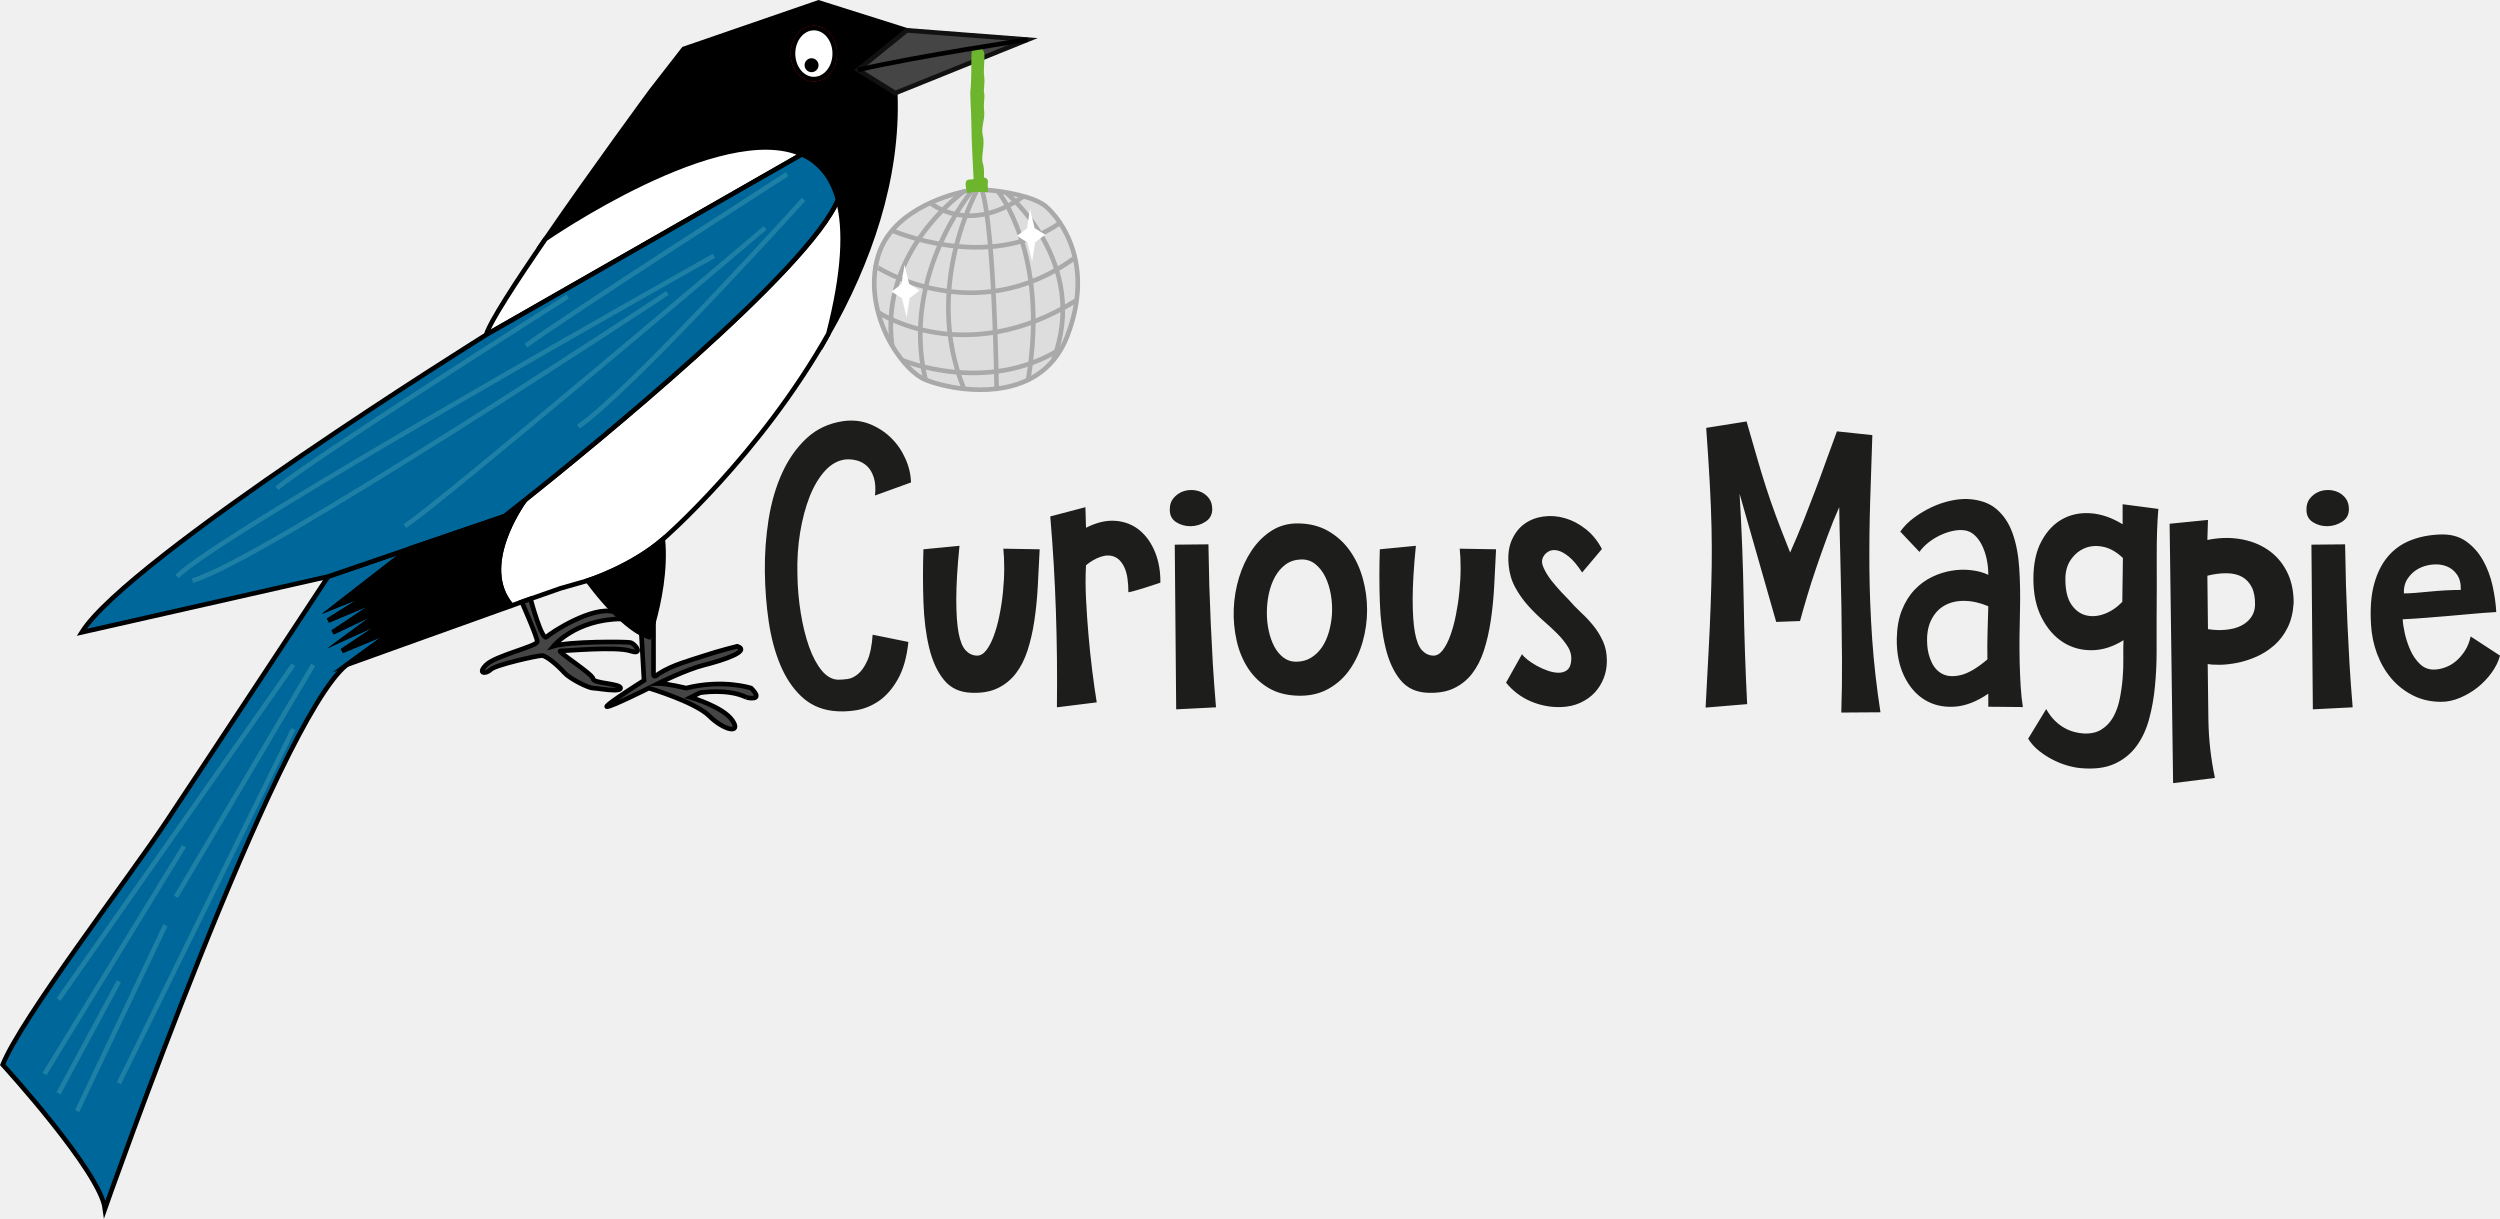
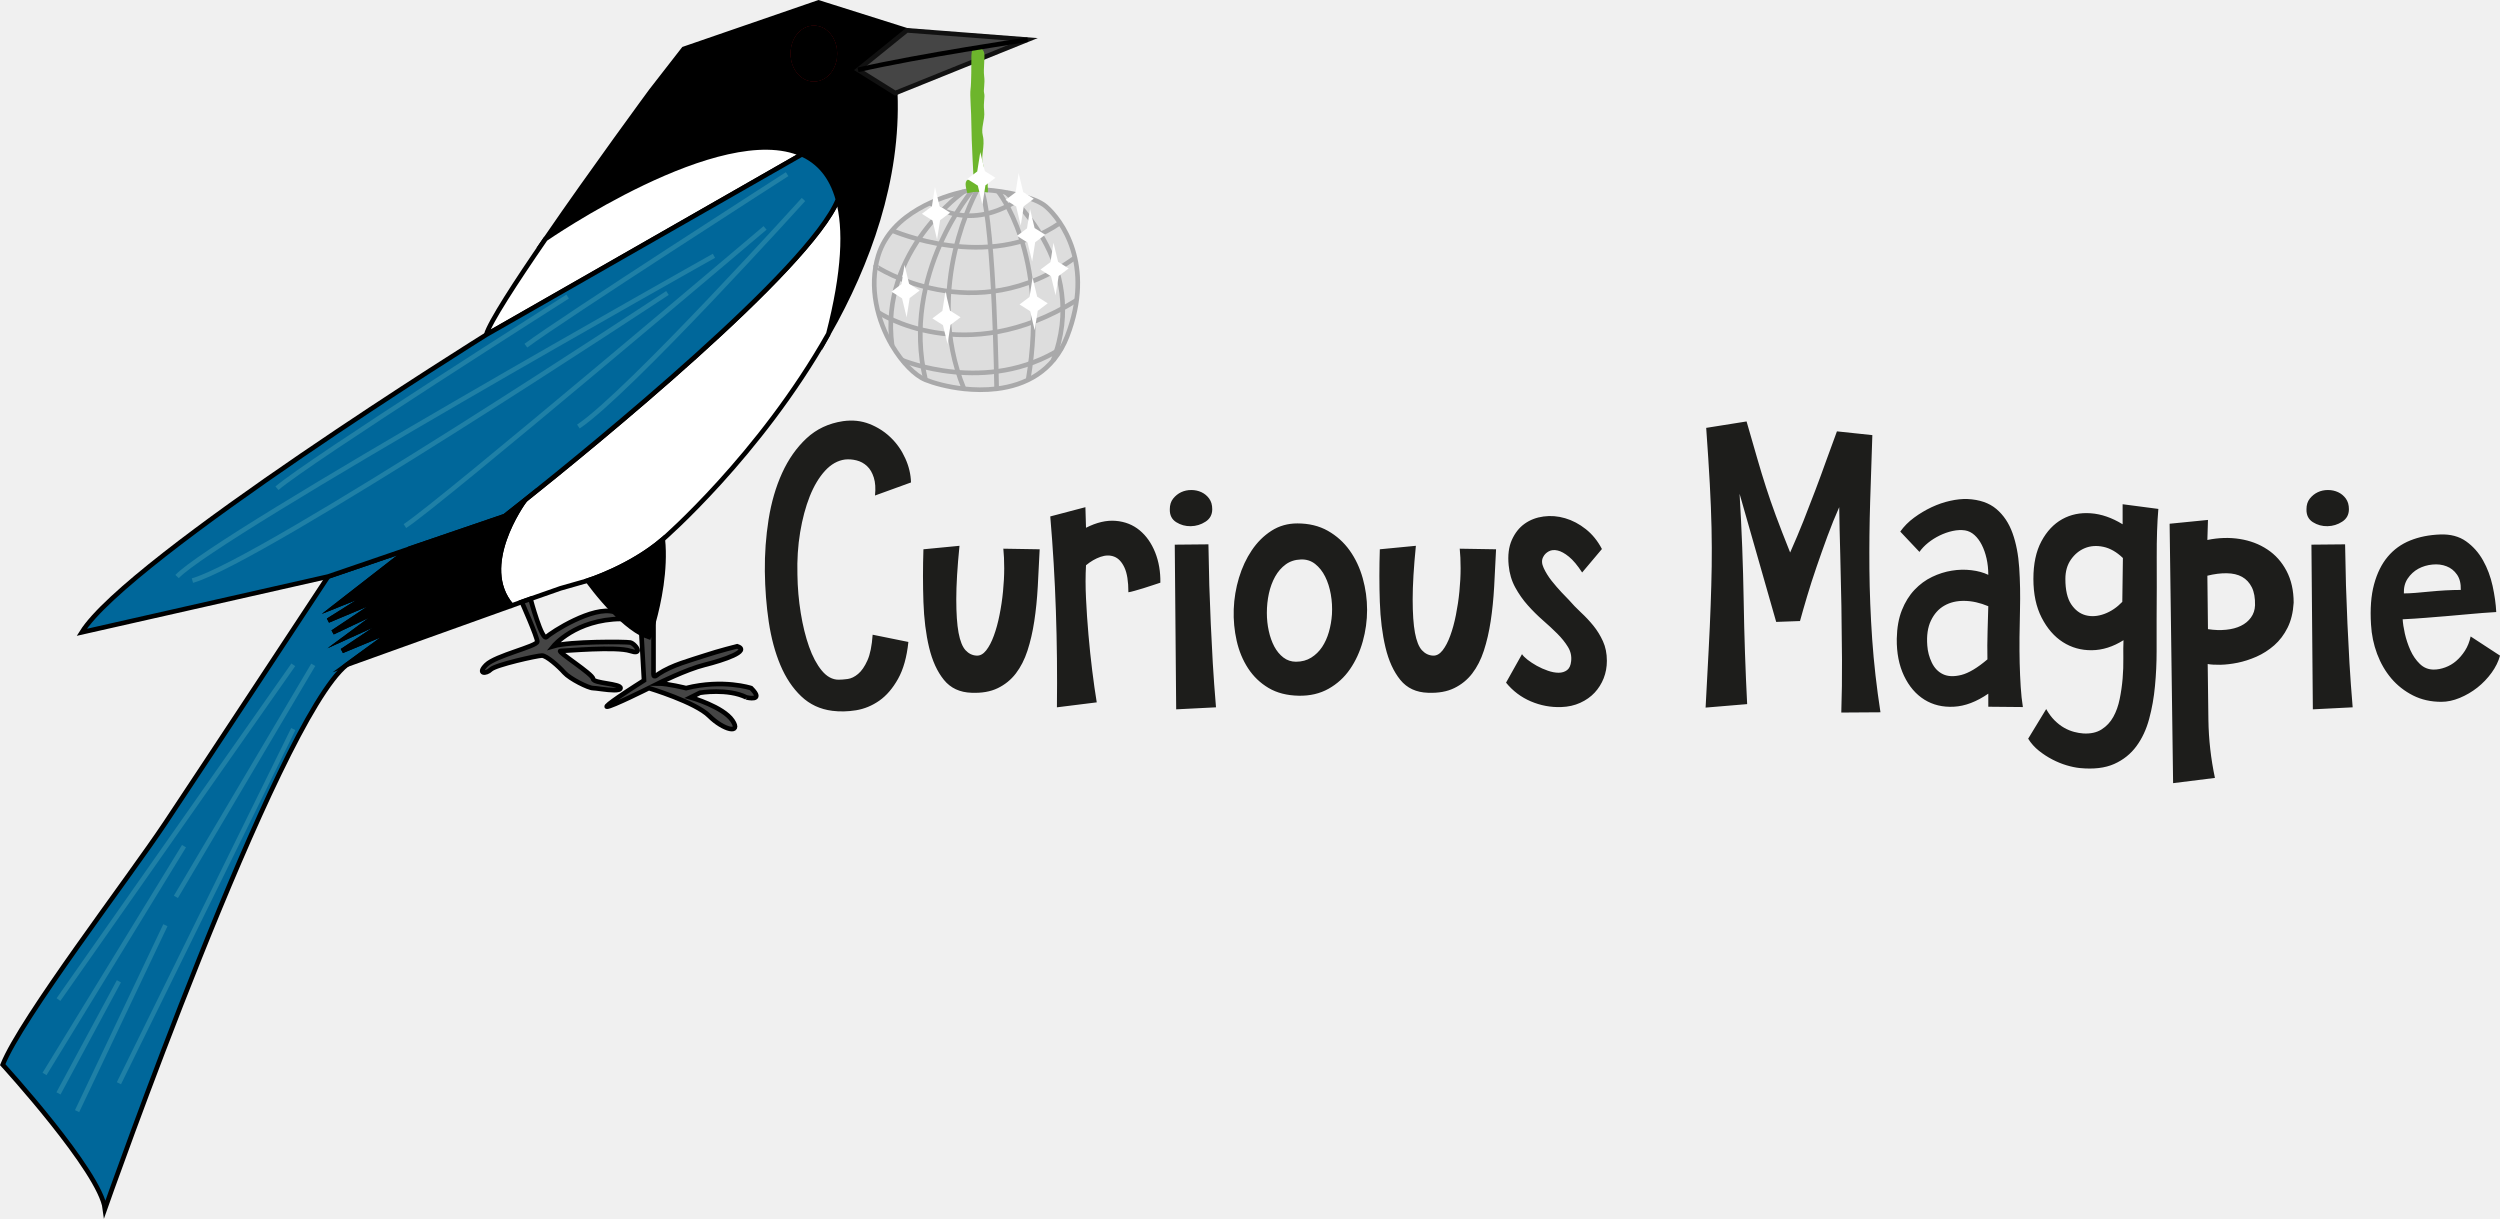
<svg xmlns="http://www.w3.org/2000/svg" xmlns:xlink="http://www.w3.org/1999/xlink" version="1.1" id="svg1" width="717.063" height="349.59" viewBox="0 0 717.063 349.59">
  <defs id="defs1">
    <clipPath clipPathUnits="userSpaceOnUse" id="clipPath1">
      <path d="M 0,1 H 1 V 5.0856258e-7 H 0 Z" id="path1" />
    </clipPath>
    <color-profile name="Coated FOGRA39 (ISO 12647-2:2004)" xlink:href="" id="color-profile1" />
  </defs>
+   <style>
+     .sa{animation:sa 7s linear infinite}
+     .sb{animation:sb 7s linear infinite}
+     .sc{animation:sc 7s linear infinite}
+     .sd{animation:sd 7s linear infinite}
+     .wp{animation:wp 7s linear infinite}
+     @keyframes sa{0%,24.9%{opacity:1}25%,100%{opacity:0}}
+     @keyframes sb{0%,24.9%{opacity:0}25%,49.9%{opacity:1}50%,100%{opacity:0}}
+     @keyframes sc{0%,49.9%{opacity:0}50%,74.9%{opacity:1}75%,100%{opacity:0}}
+     @keyframes sd{0%,74.9%{opacity:0}75%,100%{opacity:1}}
+     @keyframes wp{0%,61.4%{opacity:1}61.6%,65.5%{opacity:0}65.7%,100%{opacity:1}}
+     @media(prefers-reduced-motion:reduce){.sa,.sb,.sc,.sd,.wp{animation:none}.sb,.sc,.sd{opacity:0}}
+   </style>
  <g id="layer-MC0" style="display:none" transform="translate(-153.2257,-223.2977)">
    
    
  </g>
  <g id="layer-MC1" transform="translate(-153.2257,-223.2977)">
    <path id="path2" d="M 0,0 C -2.49,0 -4.5,2.46 -4.5,5.5 -4.5,8.54 -2.49,11 0,11 2.49,11 4.5,8.54 4.5,5.5 4.5,2.46 2.49,0 0,0 m 9.5,2 10.5,8.5 -19,6 -29,-10 -7,-9 c 0,0 -12.55,-17.05 -22.74,-31.88 0,0 37.65,26.1 55.17,18.21 3.61,-1.62 6.36,-4.69 7.75,-9.72 1.74,-6.25 1.38,-15.55 -2.06,-28.9 8.58,15.17 15.11,33.07 14.38,51.79 z" style="fill:#000000;fill-opacity:1;fill-rule:nonzero;stroke:none" transform="matrix(1.333333,0,0,-1.333333,386.6667,245.9997)" />
    <path id="path3" d="M 0,0 C -2.49,0 -4.5,2.46 -4.5,5.5 -4.5,8.54 -2.49,11 0,11 2.49,11 4.5,8.54 4.5,5.5 4.5,2.46 2.49,0 0,0 Z m 9.5,2 10.5,8.5 -19,6 -29,-10 -7,-9 c 0,0 -12.55,-17.05 -22.74,-31.88 0,0 37.65,26.1 55.17,18.21 3.61,-1.62 6.36,-4.69 7.75,-9.72 1.74,-6.25 1.38,-15.55 -2.06,-28.9 8.58,15.17 15.11,33.07 14.38,51.79 z" style="fill:none;stroke:#000000;stroke-width:1;stroke-linecap:butt;stroke-linejoin:miter;stroke-miterlimit:10;stroke-dasharray:none;stroke-opacity:1" transform="matrix(1.333333,0,0,-1.333333,386.6667,245.9997)" />
    <path id="path4" d="m 0,0 -67.93,-38.83 c 0.78,2.72 6.29,11.22 12.76,20.62 0,0 37.65,26.1 55.17,18.21" style="fill:#ffffff;fill-opacity:1;fill-rule:nonzero;stroke:none" transform="matrix(1.333333,0,0,-1.333333,383.24,267.5596)" />
    <path id="path5" d="m 0,0 -67.93,-38.83 c 0.78,2.72 6.29,11.22 12.76,20.62 0,0 37.65,26.1 55.17,18.21 z" style="fill:none;stroke:#000000;stroke-width:1;stroke-linecap:butt;stroke-linejoin:miter;stroke-miterlimit:10;stroke-dasharray:none;stroke-opacity:1" transform="matrix(1.333333,0,0,-1.333333,383.24,267.5596)" />
    <path id="path6" d="m 0,0 c -14.78,-26.18 -35.62,-44.21 -35.62,-44.21 -7,-6 -16.17,-8.87 -16.17,-8.87 l -5.85,-1.67 c -1.81,-0.63 -4,-1.4 -6.44,-2.26 -0.61,-0.22 -1.24,-0.44 -1.88,-0.67 -0.71,-0.25 -1.44,-0.51 -2.19,-0.78 -7.33,8.52 2.34,21.96 2.85,22.66 0.01,0.02 0.02,0.03 0.02,0.03 C -50.71,-24.15 -4.1,13.84 2.06,28.9 3.8,22.65 3.44,13.35 0,0" style="fill:#ffffff;fill-opacity:1;fill-rule:nonzero;stroke:#000000;stroke-width:1;stroke-linecap:butt;stroke-linejoin:miter;stroke-miterlimit:10;stroke-dasharray:none;stroke-opacity:1" transform="matrix(1.333333,0,0,-1.333333,390.8267,319.0529)" />
    <path id="path7" d="m 0,0 c -0.57,-2.03 -1.02,-3.28 -1.02,-3.28 -0.53,0.18 -1.07,0.42 -1.61,0.71 -1.45,0.77 -2.92,1.92 -4.31,3.18 C -7.48,1.1 -8,1.6 -8.5,2.11 c -3.24,3.27 -5.69,6.74 -5.69,6.74 0,0 9.17,2.87 16.17,8.87 C 2.64,11.09 1.11,4.01 0,0" style="fill:#000000;fill-opacity:1;fill-rule:nonzero;stroke:#000000;stroke-width:1;stroke-linecap:butt;stroke-linejoin:miter;stroke-miterlimit:10;stroke-dasharray:none;stroke-opacity:1" transform="matrix(1.333333,0,0,-1.333333,340.6933,401.6263)" />
    <path id="path8" d="M 0,0 -12,-8 0,-3 -10.98,-10.99 -11,-11 c -15,-12 -52,-117 -52,-117 -1,8 -22,31 -22,31 4,10 27,40 35,52 8,12 35,53 35,53 L 2.5,13.99 -13.24,1.75 -3.99,5.46 -15,-1.46 -2,4 -14,-4 -1.85,1.75 -11,-5 Z" style="fill:#00679a;fill-opacity:1;fill-rule:nonzero;stroke:#000000;stroke-width:1;stroke-linecap:butt;stroke-linejoin:miter;stroke-miterlimit:10;stroke-dasharray:none;stroke-opacity:1" transform="matrix(1.333333,0,0,-1.333333,267.3333,399.3331)" />
    <path id="path9" d="m 0,0 c -6.16,-15.06 -52.77,-53.05 -67.34,-64.67 0,0 -0.01,-0.01 -0.02,-0.03 -2.72,-2.16 -4.32,-3.41 -4.32,-3.41 l -20.48,-7 -0.02,-0.01 -17.5,-5.99 -53,-12 c 10,16 87,64 87,64 L -7.75,9.72 C -4.14,8.1 -1.39,5.03 0,0" style="fill:#00679a;fill-opacity:1;fill-rule:nonzero;stroke:#000000;stroke-width:1;stroke-linecap:butt;stroke-linejoin:miter;stroke-miterlimit:10;stroke-dasharray:none;stroke-opacity:1" transform="matrix(1.333333,0,0,-1.333333,393.5733,280.5197)" />
    <path id="path10" d="M 0,0 C 0,3.04 2.01,5.5 4.5,5.5 6.99,5.5 9,3.04 9,0 9,-3.04 6.99,-5.5 4.5,-5.5 2.01,-5.5 0,-3.04 0,0 Z" style="fill:none;stroke:#dd0b14;stroke-width:1;stroke-linecap:butt;stroke-linejoin:miter;stroke-miterlimit:10;stroke-dasharray:none;stroke-opacity:1" transform="matrix(1.333333,0,0,-1.333333,380.6667,238.6664)" />
    <path id="path11" d="m 0,0 -28.5,-11.5 -8,5 L -26,2 Z" style="fill:#454545;fill-opacity:1;fill-rule:nonzero;stroke:#111111;stroke-width:1;stroke-linecap:butt;stroke-linejoin:miter;stroke-miterlimit:10;stroke-dasharray:none;stroke-opacity:1" transform="matrix(1.333333,0,0,-1.333333,448,234.6664)" />
    <path id="path12" d="m 0,0 c -14.75,-5.25 -34.66,-12.46 -35.45,-12.74 l 10.98,7.99 -12,-5 12,8 -11,-5 9.15,6.75 -12.15,-5.75 12,8 -13,-5.46 11.01,6.92 -9.25,-3.71 15.74,12.24 0.02,0.01 20.48,7 c 0,0 1.6,1.25 4.32,3.41 C 2.34,21.96 -7.33,8.52 0,0" style="fill:#000000;fill-opacity:1;fill-rule:nonzero;stroke:#000000;stroke-width:1;stroke-linecap:butt;stroke-linejoin:miter;stroke-miterlimit:10;stroke-dasharray:none;stroke-opacity:1" transform="matrix(1.333333,0,0,-1.333333,299.96,396.9997)" />
    <path id="path13" d="m 0,0 c -4,2 -10,1 -10,1 l -2,-1 c 0,0 7,-2 9,-5 2,-3 -2,-2 -5,1 -3,3 -13,6 -13,6 0,0 -8,-4 -9,-4 -0.41,0 0.84,0.94 2.46,2.06 2.36,1.62 5.5,3.6 5.5,3.6 l -0.37,6.53 -0.2,3.52 c 0.54,-0.29 1.08,-0.53 1.61,-0.71 0,0 0.45,1.25 1.02,3.28 C -19.97,14.56 -20,6 -20,5 c 0,-1 1,0 1,0 3,2 7,3 10,4 3,1 7,2 7,2 C 1,10 -5,8 -9,7 -13,6 -19,3 -19,3 -17,3 -13,2 -13,2 -5,4 1,2 1,2 4,-1 0,0 0,0" style="fill:#454545;fill-opacity:1;fill-rule:nonzero;stroke:#000000;stroke-width:1;stroke-linecap:butt;stroke-linejoin:miter;stroke-miterlimit:10;stroke-dasharray:none;stroke-opacity:1" transform="matrix(1.333333,0,0,-1.333333,367.3333,423.3331)" />
    <path id="path14" d="m 0,0 c 0,-0.36 -0.4,-0.52 -1.58,-0.13 -3,1 -14,0 -15,0 -1,0 7,-5 7,-6 0,-1 6,-1 5.91,-2 -0.03,-0.33 -0.58,-0.44 -1.35,-0.44 -1.52,0 -3.89,0.44 -4.56,0.44 -1,0 -5,2 -6.2,3.34 -1.19,1.35 -3.8,3.66 -4.8,3.66 -1,0 -10,-2 -11,-3 -1,-1 -3,-1 -1,1 2,2 11,4 11,5 0,1 -3.34,8.53 -3.34,8.53 0.64,0.23 1.27,0.45 1.88,0.67 0,0 2.46,-9.2 3.46,-8.2 1,1 10.03,6.78 14.52,5.39 0.5,-0.51 1.02,-1.01 1.56,-1.5 -9.92,-0.11 -14.59,-5.85 -14.59,-5.85 3.5,1.04 15.51,0.96 16.51,0.77 C -0.97,1.56 0,0.55 0,0" style="fill:#454545;fill-opacity:1;fill-rule:nonzero;stroke:#000000;stroke-width:1;stroke-linecap:butt;stroke-linejoin:miter;stroke-miterlimit:10;stroke-dasharray:none;stroke-opacity:1" transform="matrix(1.333333,0,0,-1.333333,336.1067,409.8263)" />
    <path id="path15" d="M 0,0 C 0,0 -87.372,-57.738 -102.186,-61.869" style="fill:none;stroke:#1f80a6;stroke-width:1;stroke-linecap:butt;stroke-linejoin:miter;stroke-miterlimit:10;stroke-dasharray:none;stroke-opacity:1" transform="matrix(1.333333,0,0,-1.333333,344.6667,307.3331)" />
    <path id="path16" d="M 0,0 C 0,0 -69.952,-59.281 -77.476,-64.141" style="fill:none;stroke:#1f80a6;stroke-width:1;stroke-linecap:butt;stroke-linejoin:miter;stroke-miterlimit:10;stroke-dasharray:none;stroke-opacity:1" transform="matrix(1.333333,0,0,-1.333333,372.6667,288.6664)" />
    <path id="path17" d="M 0,0 C 0,0 -37.58,-41.573 -48.422,-48.842" style="fill:none;stroke:#1f80a6;stroke-width:1;stroke-linecap:butt;stroke-linejoin:miter;stroke-miterlimit:10;stroke-dasharray:none;stroke-opacity:1" transform="matrix(1.333333,0,0,-1.333333,383.6845,280.5185)" />
    <path id="path18" d="M 0,0 C 0,0 -106.977,-60 -115.489,-69" style="fill:none;stroke:#1f80a6;stroke-width:1;stroke-linecap:butt;stroke-linejoin:miter;stroke-miterlimit:10;stroke-dasharray:none;stroke-opacity:1" transform="matrix(1.333333,0,0,-1.333333,358,296.6664)" />
    <path id="path19" d="M 0,0 C 0,0 -48.652,-31.234 -56.196,-36.898" style="fill:none;stroke:#1f80a6;stroke-width:1;stroke-linecap:butt;stroke-linejoin:miter;stroke-miterlimit:10;stroke-dasharray:none;stroke-opacity:1" transform="matrix(1.333333,0,0,-1.333333,378.9873,273.2519)" />
    <path id="path20" d="M 0,0 C 0,0 -55.53,-35.232 -62.53,-41.232" style="fill:none;stroke:#1f80a6;stroke-width:1;stroke-linecap:butt;stroke-linejoin:miter;stroke-miterlimit:10;stroke-dasharray:none;stroke-opacity:1" transform="matrix(1.333333,0,0,-1.333333,316.04,308.3569)" />
-     <path id="path21" d="M 0,0 C 0,-3.04 -2.01,-5.5 -4.5,-5.5 -6.99,-5.5 -9,-3.04 -9,0 -9,3.04 -6.99,5.5 -4.5,5.5 -2.01,5.5 0,3.04 0,0" style="fill:#ffffff;fill-opacity:1;fill-rule:nonzero;stroke:#000000;stroke-width:1;stroke-linecap:butt;stroke-linejoin:miter;stroke-miterlimit:10;stroke-dasharray:none;stroke-opacity:1" transform="matrix(1.333333,0,0,-1.333333,392.6667,238.6664)" />
-     <path id="path22" d="m 0,0 c 0,-0.552 -0.448,-1 -1,-1 -0.552,0 -1,0.448 -1,1 0,0.552 0.448,1 1,1 0.552,0 1,-0.448 1,-1" style="fill:#000000;fill-opacity:1;fill-rule:nonzero;stroke:none" transform="matrix(1.333333,0,0,-1.333333,387.3333,241.9997)" />
-     <path id="path23" d="m 0,0 c 0,-0.552 -0.448,-1 -1,-1 -0.552,0 -1,0.448 -1,1 0,0.552 0.448,1 1,1 0.552,0 1,-0.448 1,-1 z" style="fill:none;stroke:#000000;stroke-width:1;stroke-linecap:butt;stroke-linejoin:miter;stroke-miterlimit:10;stroke-dasharray:none;stroke-opacity:1" transform="matrix(1.333333,0,0,-1.333333,387.3333,241.9997)" />
+     <path id="path21" d="M 0,0 C 0,-3.04 -2.01,-5.5 -4.5,-5.5 -6.99,-5.5 -9,-3.04 -9,0 -9,3.04 -6.99,5.5 -4.5,5.5 -2.01,5.5 0,3.04 0,0" style="fill:#ffffff;fill-opacity:1;fill-rule:nonzero;stroke:#000000;stroke-width:1;stroke-linecap:butt;stroke-linejoin:miter;stroke-miterlimit:10;stroke-dasharray:none;stroke-opacity:1" transform="matrix(1.333333,0,0,-1.333333,392.6667,238.6664)">
+       <animate attributeName="opacity" dur="9.6s" repeatCount="indefinite" values="1;1;0;0;1" keyTimes="0;0.9;0.92;0.97;1" />
+     </path>
+     <path id="path21_wink_black" d="M 0,0 C 0,-3.04 -2.01,-5.5 -4.5,-5.5 -6.99,-5.5 -9,-3.04 -9,0 -9,3.04 -6.99,5.5 -4.5,5.5 -2.01,5.5 0,3.04 0,0" style="fill:#000000;fill-opacity:1;fill-rule:nonzero;stroke:#000000;stroke-width:1;stroke-linecap:butt;stroke-linejoin:miter;stroke-miterlimit:10;stroke-dasharray:none;stroke-opacity:1" transform="matrix(1.333333,0,0,-1.333333,392.6667,238.6664)">
+       <animate attributeName="opacity" dur="9.6s" repeatCount="indefinite" values="0;0;1;1;0" keyTimes="0;0.9;0.92;0.97;1" />
+     </path>
+     <path id="path22" d="m 0,0 c 0,-0.552 -0.448,-1 -1,-1 -0.552,0 -1,0.448 -1,1 0,0.552 0.448,1 1,1 0.552,0 1,-0.448 1,-1" style="fill:#000000;fill-opacity:1;fill-rule:nonzero;stroke:none" transform="matrix(1.333333,0,0,-1.333333,387.3333,241.9997)">
+       <animate attributeName="opacity" dur="9.6s" repeatCount="indefinite" values="1;1;0;0;1" keyTimes="0;0.9;0.92;0.97;1" />
+     </path>
+     <path id="path23" d="m 0,0 c 0,-0.552 -0.448,-1 -1,-1 -0.552,0 -1,0.448 -1,1 0,0.552 0.448,1 1,1 0.552,0 1,-0.448 1,-1 z" style="fill:none;stroke:#000000;stroke-width:1;stroke-linecap:butt;stroke-linejoin:miter;stroke-miterlimit:10;stroke-dasharray:none;stroke-opacity:1" transform="matrix(1.333333,0,0,-1.333333,387.3333,241.9997)">
+       <animate attributeName="opacity" dur="9.6s" repeatCount="indefinite" values="1;1;0;0;1" keyTimes="0;0.9;0.92;0.97;1" />
+     </path>
    <path id="path24" d="M 0,0 -50.511,-72.01" style="fill:none;stroke:#1f80a6;stroke-width:1;stroke-linecap:butt;stroke-linejoin:miter;stroke-miterlimit:10;stroke-dasharray:none;stroke-opacity:1" transform="matrix(1.333333,0,0,-1.333333,237.3485,413.9863)" />
    <path id="path25" d="M 0,0 -29.549,-49.915" style="fill:none;stroke:#1f80a6;stroke-width:1;stroke-linecap:butt;stroke-linejoin:miter;stroke-miterlimit:10;stroke-dasharray:none;stroke-opacity:1" transform="matrix(1.333333,0,0,-1.333333,243.0732,413.9863)" />
    <path id="path26" d="M 0,0 -37.511,-76.189" style="fill:none;stroke:#1f80a6;stroke-width:1;stroke-linecap:butt;stroke-linejoin:miter;stroke-miterlimit:10;stroke-dasharray:none;stroke-opacity:1" transform="matrix(1.333333,0,0,-1.333333,237.3485,432.4148)" />
    <path id="path27" d="M 0,0 -30,-49" style="fill:none;stroke:#1f80a6;stroke-width:1;stroke-linecap:butt;stroke-linejoin:miter;stroke-miterlimit:10;stroke-dasharray:none;stroke-opacity:1" transform="matrix(1.333333,0,0,-1.333333,206,465.9996)" />
    <path id="path28" d="M 0,0 -19,-40" style="fill:none;stroke:#1f80a6;stroke-width:1;stroke-linecap:butt;stroke-linejoin:miter;stroke-miterlimit:10;stroke-dasharray:none;stroke-opacity:1" transform="matrix(1.333333,0,0,-1.333333,200.6667,488.6663)" />
    <path id="path29" d="M 0,0 -13,-24.11" style="fill:none;stroke:#1f80a6;stroke-width:1;stroke-linecap:butt;stroke-linejoin:miter;stroke-miterlimit:10;stroke-dasharray:none;stroke-opacity:1" transform="matrix(1.333333,0,0,-1.333333,187.3333,504.7603)" />
    <path id="path30" d="m 0,0 c -2.95,-7.63 -9.07,-10.55 -15.18,-11.29 -2.41,-0.29 -4.81,-0.24 -7.02,-0.01 -3.55,0.39 -6.57,1.25 -8.27,1.94 -2.25,0.92 -5,3.66 -7.2,7.38 -3.09,5.25 -5.07,12.49 -2.97,19.36 2.84,9.28 13.91,12.73 18.42,13.77 h 0.01 c 0.43,0.1 0.8,0.18 1.09,0.23 0.53,0.11 0.83,0.15 0.83,0.15 0.24,0.03 0.57,0.05 0.98,0.05 0.28,0 0.6,-0.01 0.95,-0.02 0.25,-0.02 0.52,-0.03 0.81,-0.05 3.96,-0.29 10.51,-1.44 13,-3.6 C -1.3,25.09 5.97,15.48 0,0" style="fill:#dddddd;fill-opacity:1;fill-rule:nonzero;stroke:#a9a9aa;stroke-width:1;stroke-linecap:butt;stroke-linejoin:miter;stroke-miterlimit:10;stroke-dasharray:none;stroke-opacity:1" transform="matrix(1.333333,0,0,-1.333333,459.32,319.7597)" />
    <path id="path31" d="M 0,0 C 0,0 8.134,-7.079 20.051,1.41" style="fill:none;stroke:#a9a9aa;stroke-width:1;stroke-linecap:butt;stroke-linejoin:miter;stroke-miterlimit:10;stroke-dasharray:none;stroke-opacity:1" transform="matrix(1.333333,0,0,-1.333333,420.0683,281.4801)" />
    <path id="path32" d="M 0,0 C 0,0 20.745,-9.135 36.129,1.631" style="fill:none;stroke:#a9a9aa;stroke-width:1;stroke-linecap:butt;stroke-linejoin:miter;stroke-miterlimit:10;stroke-dasharray:none;stroke-opacity:1" transform="matrix(1.333333,0,0,-1.333333,409.1021,289.402)" />
    <path id="path33" d="M 0,0 C -0.086,-0.111 21.325,-13.965 42.856,1.821" style="fill:none;stroke:#a9a9aa;stroke-width:1;stroke-linecap:butt;stroke-linejoin:miter;stroke-miterlimit:10;stroke-dasharray:none;stroke-opacity:1" transform="matrix(1.333333,0,0,-1.333333,404.4049,299.6305)" />
    <path id="path34" d="M 0,0 C 0,0 18.578,-12.476 42.695,2.611" style="fill:none;stroke:#a9a9aa;stroke-width:1;stroke-linecap:butt;stroke-linejoin:miter;stroke-miterlimit:10;stroke-dasharray:none;stroke-opacity:1" transform="matrix(1.333333,0,0,-1.333333,405.1079,312.8748)" />
    <path id="path35" d="M 0,0 C 0,0 18.235,-7.647 34.284,2.54" style="fill:none;stroke:#a9a9aa;stroke-width:1;stroke-linecap:butt;stroke-linejoin:miter;stroke-miterlimit:10;stroke-dasharray:none;stroke-opacity:1" transform="matrix(1.333333,0,0,-1.333333,411.9869,326.5901)" />
    <path id="path36" d="M 0,0 C 0,0 -18.254,-12.683 -15.465,-33.128" style="fill:none;stroke:#a9a9aa;stroke-width:1;stroke-linecap:butt;stroke-linejoin:miter;stroke-miterlimit:10;stroke-dasharray:none;stroke-opacity:1" transform="matrix(1.333333,0,0,-1.333333,429.7219,278.2193)" />
    <path id="path37" d="M 0,0 C 0.184,0.189 -15.606,-17.995 -10.172,-40.893" style="fill:none;stroke:#a9a9aa;stroke-width:1;stroke-linecap:butt;stroke-linejoin:miter;stroke-miterlimit:10;stroke-dasharray:none;stroke-opacity:1" transform="matrix(1.333333,0,0,-1.333333,432.2619,277.7191)" />
    <path id="path38" d="M 0,0 C 0,0 -11.866,-20.875 -2.887,-42.826" style="fill:none;stroke:#a9a9aa;stroke-width:1;stroke-linecap:butt;stroke-linejoin:miter;stroke-miterlimit:10;stroke-dasharray:none;stroke-opacity:1" transform="matrix(1.333333,0,0,-1.333333,433.5712,277.7171)" />
    <path id="path39" d="M 0,0 C 0,0 -0.45,34.467 -3.186,43.021" style="fill:none;stroke:#a9a9aa;stroke-width:1;stroke-linecap:butt;stroke-linejoin:miter;stroke-miterlimit:10;stroke-dasharray:none;stroke-opacity:1" transform="matrix(1.333333,0,0,-1.333333,439.0909,335.0789)" />
    <path id="path40" d="M 0,0 C 0,0 18.367,-15.075 10.167,-36.199" style="fill:none;stroke:#a9a9aa;stroke-width:1;stroke-linecap:butt;stroke-linejoin:miter;stroke-miterlimit:10;stroke-dasharray:none;stroke-opacity:1" transform="matrix(1.333333,0,0,-1.333333,441.6964,278.468)" />
    <path id="path41" d="M 0,0 C 0,0 11.18,-13.366 6.59,-40.683" style="fill:none;stroke:#a9a9aa;stroke-width:1;stroke-linecap:butt;stroke-linejoin:miter;stroke-miterlimit:10;stroke-dasharray:none;stroke-opacity:1" transform="matrix(1.333333,0,0,-1.333333,439.3333,277.9997)" />
    <path id="path42" d="m 0,0 c -0.09,-0.47 -0.02,-1.49 0,-1.68 v -0.03 c -0.29,0.02 -0.56,0.03 -0.81,0.05 -0.35,0.01 -0.67,0.02 -0.95,0.02 -0.41,0 -0.74,-0.02 -0.98,-0.05 0,0 -0.3,-0.04 -0.83,-0.15 0,0 -0.52,1.87 0,1.84 0.52,-0.02 1.51,0.17 1.51,0.17 0,0 -0.5,9.16 -0.5,12.11 0,2.95 -0.36,6.41 -0.18,7.64 0.18,1.22 0.18,5.65 0.18,6.63 0,0.99 0.01,1.75 0.5,1.86 0.48,0.11 1.04,-0.02 1.25,-0.69 0.22,-0.68 -0.21,-3.42 0,-5 0.22,-1.58 -0.21,-2.86 0,-3.7 0.22,-0.83 -0.21,-1.72 0,-3.74 0.22,-2.02 -0.77,-3.49 -0.27,-5.46 0.49,-1.97 -0.5,-4.43 0,-5.91 0.49,-1.47 0.06,-3.56 0.27,-3.5 C -0.59,0.47 0.11,0.52 0,0" style="fill:#6db52c;fill-opacity:1;fill-rule:nonzero;stroke:#6db52c;stroke-width:1;stroke-linecap:butt;stroke-linejoin:miter;stroke-miterlimit:10;stroke-dasharray:none;stroke-opacity:1" transform="matrix(1.333333,0,0,-1.333333,435.92,275.4663)" />
-     <path id="path43" d="M 0,0 -0.985,4.093 -3.26,5.53 -1.107,7.146 -0.454,11.304 0.531,7.212 2.806,5.774 0.653,4.158 Z" style="fill:#ffffff;fill-opacity:1;fill-rule:nonzero;stroke:none" transform="matrix(1.333333,0,0,-1.333333,413.2696,314.3253)" />
-     <path id="path44" d="M 0,0 -0.985,4.093 -3.26,5.53 -1.107,7.146 -0.454,11.304 0.531,7.212 2.806,5.774 0.653,4.158 Z" style="fill:#ffffff;fill-opacity:1;fill-rule:nonzero;stroke:none" transform="matrix(1.333333,0,0,-1.333333,449.2696,298.3253)" />
+     <path id="path43" class="sa" d="M 0,0 -0.985,4.093 -3.26,5.53 -1.107,7.146 -0.454,11.304 0.531,7.212 2.806,5.774 0.653,4.158 Z" style="fill:#ffffff;fill-opacity:1;fill-rule:nonzero;stroke:none" transform="matrix(1.333333,0,0,-1.333333,413.2696,314.3253)" />
+     <path id="path44" class="sa" d="M 0,0 -0.985,4.093 -3.26,5.53 -1.107,7.146 -0.454,11.304 0.531,7.212 2.806,5.774 0.653,4.158 Z" style="fill:#ffffff;fill-opacity:1;fill-rule:nonzero;stroke:none" transform="matrix(1.333333,0,0,-1.333333,449.2696,298.3253)" />
+     <path class="sb" d="M 0,0 -0.985,4.093 -3.26,5.53 -1.107,7.146 -0.454,11.304 0.531,7.212 2.806,5.774 0.653,4.158 Z" style="fill:#ffffff;fill-opacity:1;fill-rule:nonzero;stroke:none" transform="matrix(1.333333,0,0,-1.333333,422,292)" />
+     <path class="sb" d="M 0,0 -0.985,4.093 -3.26,5.53 -1.107,7.146 -0.454,11.304 0.531,7.212 2.806,5.774 0.653,4.158 Z" style="fill:#ffffff;fill-opacity:1;fill-rule:nonzero;stroke:none" transform="matrix(1.333333,0,0,-1.333333,450,318)" />
+     <path class="sc" d="M 0,0 -0.985,4.093 -3.26,5.53 -1.107,7.146 -0.454,11.304 0.531,7.212 2.806,5.774 0.653,4.158 Z" style="fill:#ffffff;fill-opacity:1;fill-rule:nonzero;stroke:none" transform="matrix(1.333333,0,0,-1.333333,435,282)" />
+     <path class="sc" d="M 0,0 -0.985,4.093 -3.26,5.53 -1.107,7.146 -0.454,11.304 0.531,7.212 2.806,5.774 0.653,4.158 Z" style="fill:#ffffff;fill-opacity:1;fill-rule:nonzero;stroke:none" transform="matrix(1.333333,0,0,-1.333333,456,308)" />
+     <path class="sd" d="M 0,0 -0.985,4.093 -3.26,5.53 -1.107,7.146 -0.454,11.304 0.531,7.212 2.806,5.774 0.653,4.158 Z" style="fill:#ffffff;fill-opacity:1;fill-rule:nonzero;stroke:none" transform="matrix(1.333333,0,0,-1.333333,425,322)" />
+     <path class="sd" d="M 0,0 -0.985,4.093 -3.26,5.53 -1.107,7.146 -0.454,11.304 0.531,7.212 2.806,5.774 0.653,4.158 Z" style="fill:#ffffff;fill-opacity:1;fill-rule:nonzero;stroke:none" transform="matrix(1.333333,0,0,-1.333333,446,288)" />
    <path id="path45" d="M 0,0 C 0,0 -23.5,-3.5 -36.5,-6.5" style="fill:none;stroke:#000000;stroke-width:1;stroke-linecap:butt;stroke-linejoin:miter;stroke-miterlimit:10;stroke-dasharray:none;stroke-opacity:1" transform="matrix(1.333333,0,0,-1.333333,448,234.6664)" />
    <path id="path46" d="m 32.438,-15 c -0.337,3.252 -1.078,5.9 -2.227,7.945 -1.143,2.039 -2.484,3.604 -4.031,4.688 -1.541,1.078 -3.205,1.767 -4.992,2.063 -1.79,0.29 -3.498,0.325 -5.121,0.117 -2.625,-0.334 -4.857,-1.377 -6.691,-3.129 -1.837,-1.749 -3.328,-3.987 -4.477,-6.715 -1.143,-2.725 -1.975,-5.818 -2.496,-9.281 -0.516,-3.46 -0.797,-7.084 -0.844,-10.875 -0.041,-3.788 0.229,-7.515 0.809,-11.18 0.586,-3.671 1.553,-6.996 2.906,-9.973 1.359,-2.977 3.108,-5.464 5.25,-7.465 2.147,-1.998 4.764,-3.229 7.852,-3.691 2.039,-0.287 3.932,-0.088 5.684,0.598 1.749,0.688 3.281,1.67 4.594,2.941 1.312,1.266 2.35,2.754 3.117,4.465 0.773,1.705 1.184,3.431 1.23,5.18 l -7.746,2.812 c 0.164,-1.538 0.076,-2.827 -0.258,-3.867 -0.328,-1.046 -0.817,-1.869 -1.465,-2.473 -0.65,-0.601 -1.4,-1.008 -2.25,-1.219 -0.853,-0.211 -1.676,-0.272 -2.473,-0.188 -1.579,0.211 -3.018,1.025 -4.312,2.438 -1.289,1.415 -2.385,3.246 -3.281,5.496 -0.891,2.25 -1.579,4.825 -2.063,7.723 -0.478,2.9 -0.674,5.93 -0.586,9.094 0.038,2.789 0.275,5.54 0.715,8.25 0.437,2.704 1.031,5.118 1.781,7.242 0.75,2.127 1.664,3.844 2.742,5.156 1.084,1.312 2.297,1.969 3.633,1.969 0.539,0 1.184,-0.05 1.934,-0.152 0.75,-0.1 1.5,-0.463 2.25,-1.09 0.75,-0.624 1.418,-1.594 2.004,-2.906 0.586,-1.312 0.961,-3.155 1.125,-5.531 z m 13.62,10.934 c -2.549,-0.076 -4.541,-1.002 -5.977,-2.777 -1.438,-1.772 -2.502,-4.096 -3.188,-6.973 -0.688,-2.874 -1.096,-6.144 -1.219,-9.809 -0.126,-3.662 -0.126,-7.433 0,-11.309 l 7.758,-0.75 c -0.463,4.626 -0.691,8.458 -0.691,11.496 0,3.041 0.164,5.446 0.492,7.219 0.334,1.775 0.835,3.023 1.5,3.75 0.671,0.727 1.465,1.113 2.379,1.16 0.75,0.041 1.436,-0.334 2.062,-1.125 0.624,-0.797 1.175,-1.852 1.652,-3.164 0.483,-1.312 0.891,-2.801 1.219,-4.465 0.334,-1.664 0.586,-3.352 0.75,-5.062 0.17,-1.711 0.258,-3.366 0.258,-4.969 0,-1.6 -0.064,-3.006 -0.188,-4.219 l 7.816,0.129 c -0.126,2.751 -0.264,5.438 -0.41,8.062 -0.149,2.625 -0.398,5.095 -0.75,7.406 -0.352,2.314 -0.841,4.427 -1.465,6.34 -0.627,1.916 -1.462,3.551 -2.508,4.91 -1.04,1.354 -2.332,2.402 -3.879,3.152 -1.541,0.75 -3.41,1.084 -5.613,0.996 z M 64.39,-0.937 C 64.475,-7.974 64.401,-14.9 64.167,-21.715 63.938,-28.526 63.537,-35.288 62.96,-42 l 7.559,-1.992 0.129,4.43 c 2.288,-1.163 4.421,-1.658 6.398,-1.488 1.983,0.164 3.694,0.841 5.133,2.027 1.436,1.189 2.549,2.771 3.34,4.746 0.788,1.978 1.163,4.154 1.125,6.527 -0.416,0.126 -0.958,0.305 -1.629,0.539 -0.665,0.229 -1.342,0.445 -2.027,0.656 -0.688,0.205 -1.324,0.393 -1.91,0.562 -0.58,0.164 -1.017,0.267 -1.312,0.305 0,-2.335 -0.281,-4.104 -0.844,-5.309 -0.562,-1.21 -1.295,-1.992 -2.191,-2.344 -0.891,-0.352 -1.881,-0.34 -2.965,0.035 -1.078,0.375 -2.118,0.979 -3.117,1.805 -0.126,2.212 -0.126,4.6 0,7.16 0.123,2.563 0.299,5.156 0.527,7.781 0.226,2.625 0.495,5.2 0.809,7.723 0.311,2.517 0.636,4.793 0.973,6.832 z m 25.351,-34.992 7.242,-0.07 c 0.047,3.126 0.108,6.064 0.188,8.812 0.085,2.751 0.19,5.502 0.316,8.25 0.123,2.751 0.27,5.575 0.434,8.473 0.17,2.892 0.401,6.067 0.691,9.527 l -8.566,0.434 z m -1.066,-7.629 c 0,-0.914 0.237,-1.67 0.715,-2.273 0.483,-0.609 1.058,-1.069 1.723,-1.383 0.662,-0.311 1.389,-0.469 2.18,-0.469 0.797,0 1.526,0.158 2.191,0.469 0.671,0.313 1.225,0.773 1.664,1.383 0.437,0.604 0.656,1.359 0.656,2.273 0,1.166 -0.48,2.06 -1.441,2.684 -0.961,0.627 -2.016,0.949 -3.164,0.973 -1.143,0.023 -2.191,-0.264 -3.152,-0.867 -0.955,-0.609 -1.412,-1.538 -1.371,-2.789 z m 27.756,40.125 c -2.54,-0.047 -4.708,-0.601 -6.504,-1.664 -1.79,-1.061 -3.258,-2.467 -4.406,-4.219 -1.143,-1.749 -1.963,-3.727 -2.461,-5.93 -0.501,-2.209 -0.712,-4.471 -0.633,-6.785 0.085,-2.312 0.46,-4.57 1.125,-6.773 0.671,-2.209 1.588,-4.178 2.754,-5.906 1.163,-1.734 2.569,-3.132 4.219,-4.195 1.646,-1.061 3.51,-1.594 5.59,-1.594 2.499,0 4.688,0.533 6.562,1.594 1.875,1.063 3.437,2.47 4.688,4.219 1.248,1.752 2.186,3.744 2.812,5.977 0.624,2.227 0.938,4.497 0.938,6.809 0,2.314 -0.313,4.582 -0.938,6.809 -0.627,2.227 -1.544,4.216 -2.754,5.965 -1.204,1.752 -2.736,3.149 -4.594,4.195 -1.852,1.04 -3.984,1.541 -6.398,1.5 z m 0.434,-29.309 c -1.251,0.041 -2.332,0.393 -3.246,1.055 -0.914,0.665 -1.676,1.541 -2.285,2.625 -0.604,1.087 -1.052,2.306 -1.348,3.656 -0.29,1.354 -0.434,2.739 -0.434,4.16 0,1.33 0.135,2.619 0.41,3.867 0.272,1.251 0.668,2.367 1.184,3.352 0.521,0.979 1.178,1.77 1.969,2.379 0.797,0.604 1.693,0.902 2.695,0.902 1.248,0 2.344,-0.293 3.281,-0.879 0.938,-0.586 1.717,-1.348 2.344,-2.285 0.624,-0.938 1.113,-2.019 1.465,-3.246 0.352,-1.225 0.568,-2.487 0.656,-3.785 0.085,-1.453 0.003,-2.886 -0.246,-4.301 -0.252,-1.421 -0.656,-2.695 -1.219,-3.82 -0.562,-1.125 -1.283,-2.03 -2.156,-2.719 -0.876,-0.686 -1.898,-1.008 -3.07,-0.961 z m 27.372,28.676 c -2.549,-0.076 -4.541,-1.002 -5.977,-2.777 -1.438,-1.772 -2.502,-4.096 -3.188,-6.973 -0.688,-2.874 -1.096,-6.144 -1.219,-9.809 -0.126,-3.662 -0.126,-7.433 0,-11.309 l 7.758,-0.75 c -0.463,4.626 -0.691,8.458 -0.691,11.496 0,3.041 0.164,5.446 0.492,7.219 0.334,1.775 0.835,3.023 1.5,3.75 0.671,0.727 1.465,1.113 2.379,1.16 0.75,0.041 1.436,-0.334 2.062,-1.125 0.624,-0.797 1.175,-1.852 1.652,-3.164 0.483,-1.312 0.891,-2.801 1.219,-4.465 0.334,-1.664 0.586,-3.352 0.75,-5.062 0.17,-1.711 0.258,-3.366 0.258,-4.969 0,-1.6 -0.065,-3.006 -0.188,-4.219 l 7.816,0.129 c -0.126,2.751 -0.264,5.438 -0.41,8.062 -0.149,2.625 -0.398,5.095 -0.75,7.406 -0.352,2.314 -0.841,4.427 -1.465,6.34 -0.627,1.916 -1.462,3.551 -2.508,4.91 -1.04,1.354 -2.332,2.402 -3.879,3.152 -1.541,0.75 -3.41,1.084 -5.613,0.996 z m 20.203,-8.309 c 0.211,0.337 0.604,0.735 1.184,1.195 0.586,0.454 1.254,0.891 2.004,1.313 0.75,0.416 1.541,0.768 2.379,1.055 0.835,0.29 1.605,0.434 2.309,0.434 0.709,0 1.315,-0.188 1.816,-0.562 0.498,-0.375 0.791,-1.02 0.879,-1.934 0.123,-1.084 -0.105,-2.104 -0.691,-3.059 -0.586,-0.961 -1.348,-1.91 -2.285,-2.848 -0.938,-0.938 -1.969,-1.893 -3.094,-2.871 -1.125,-0.984 -2.209,-2.057 -3.246,-3.223 -1.04,-1.163 -1.945,-2.452 -2.719,-3.867 -0.773,-1.421 -1.242,-3.006 -1.406,-4.758 -0.211,-2.124 0.015,-3.938 0.68,-5.438 0.671,-1.5 1.588,-2.663 2.754,-3.492 1.172,-0.835 2.525,-1.354 4.066,-1.559 1.538,-0.211 3.088,-0.085 4.652,0.375 1.562,0.454 3.041,1.236 4.441,2.344 1.397,1.102 2.555,2.528 3.469,4.277 l -4.254,5.051 c -1.002,-1.538 -1.951,-2.672 -2.848,-3.398 -0.891,-0.727 -1.705,-1.172 -2.438,-1.336 -0.727,-0.17 -1.359,-0.108 -1.898,0.188 -0.539,0.29 -0.935,0.686 -1.184,1.184 -0.375,0.665 -0.346,1.465 0.094,2.402 0.437,0.938 1.008,1.857 1.711,2.754 0.709,0.891 1.43,1.723 2.156,2.496 0.732,0.768 1.245,1.298 1.535,1.594 0.788,0.914 1.664,1.822 2.625,2.719 0.961,0.891 1.846,1.837 2.66,2.836 0.812,1.002 1.5,2.118 2.062,3.352 0.562,1.228 0.844,2.634 0.844,4.219 0,1.33 -0.231,2.578 -0.691,3.75 -0.463,1.166 -1.11,2.197 -1.945,3.094 -0.829,0.891 -1.86,1.617 -3.094,2.18 -1.228,0.562 -2.59,0.867 -4.09,0.914 -2.25,0.079 -4.427,-0.328 -6.527,-1.219 -2.104,-0.896 -3.885,-2.241 -5.344,-4.031 z m 68.684,12.562 c 0.123,-3.75 0.176,-7.562 0.152,-11.437 -0.023,-3.873 -0.067,-7.705 -0.129,-11.496 -0.064,-3.797 -0.146,-7.482 -0.246,-11.062 -0.103,-3.586 -0.176,-6.979 -0.223,-10.184 -0.876,1.954 -1.72,4.037 -2.531,6.246 -0.814,2.212 -1.594,4.412 -2.344,6.598 -0.75,2.18 -1.427,4.283 -2.027,6.305 -0.604,2.024 -1.113,3.806 -1.535,5.344 l -5.121,0.188 -7.875,-27.562 c 0.46,7.673 0.753,15.311 0.879,22.91 0.123,7.603 0.375,15.047 0.75,22.336 l -8.941,0.75 c 0.249,-4.702 0.469,-8.815 0.656,-12.34 0.188,-3.521 0.331,-6.753 0.434,-9.691 0.108,-2.936 0.182,-5.713 0.223,-8.332 0.038,-2.625 0.026,-5.385 -0.035,-8.285 -0.064,-2.897 -0.188,-6.064 -0.375,-9.504 -0.188,-3.437 -0.445,-7.444 -0.773,-12.023 l 8.684,-1.383 c 0.914,3.173 1.682,5.842 2.309,8.004 0.624,2.165 1.248,4.216 1.875,6.152 0.624,1.939 1.33,3.981 2.121,6.129 0.797,2.15 1.819,4.787 3.07,7.91 1.037,-2.335 1.995,-4.605 2.871,-6.809 0.873,-2.209 1.717,-4.389 2.531,-6.539 0.812,-2.147 1.594,-4.271 2.344,-6.375 0.75,-2.101 1.523,-4.213 2.32,-6.34 l 7.617,0.809 c -0.164,4.711 -0.322,9.463 -0.469,14.25 -0.149,4.79 -0.205,9.653 -0.164,14.59 0.047,4.939 0.246,9.961 0.598,15.07 0.357,5.104 0.952,10.342 1.781,15.715 z m 31.623,-4.066 c -2.54,1.752 -5.01,2.689 -7.406,2.812 -2.391,0.126 -4.506,-0.381 -6.34,-1.523 -1.837,-1.148 -3.299,-2.854 -4.383,-5.121 -1.078,-2.273 -1.6,-4.934 -1.559,-7.98 0.047,-2.373 0.413,-4.424 1.102,-6.152 0.686,-1.726 1.594,-3.182 2.719,-4.371 1.125,-1.187 2.382,-2.112 3.773,-2.777 1.397,-0.671 2.815,-1.119 4.254,-1.348 1.436,-0.234 2.842,-0.264 4.219,-0.094 1.374,0.164 2.581,0.498 3.621,0.996 0,-1.248 -0.126,-2.426 -0.375,-3.527 -0.252,-1.102 -0.595,-2.077 -1.031,-2.93 -0.439,-0.858 -0.958,-1.559 -1.559,-2.098 -0.604,-0.545 -1.277,-0.882 -2.027,-1.008 -0.838,-0.123 -1.734,-0.082 -2.695,0.129 -0.955,0.211 -1.881,0.536 -2.777,0.973 -0.899,0.439 -1.723,0.958 -2.473,1.559 -0.75,0.604 -1.377,1.26 -1.875,1.969 l -4.125,-4.371 c 0.797,-1.125 1.787,-2.124 2.977,-3 1.187,-0.873 2.443,-1.623 3.773,-2.25 1.336,-0.624 2.666,-1.081 3.996,-1.371 1.336,-0.296 2.566,-0.425 3.691,-0.387 2.625,0.126 4.705,0.844 6.246,2.156 1.547,1.312 2.701,3.044 3.469,5.191 0.773,2.15 1.254,4.641 1.441,7.477 0.188,2.83 0.24,5.824 0.164,8.988 -0.047,1.963 -0.082,3.911 -0.105,5.848 -0.018,1.939 -0.006,3.814 0.035,5.625 0.047,1.813 0.12,3.521 0.223,5.121 0.1,1.603 0.258,3.053 0.469,4.348 l -7.441,-0.07 z m -13.125,-10.371 c 0.085,1.289 0.41,2.52 0.973,3.691 0.562,1.166 1.362,1.998 2.402,2.496 1.046,0.501 2.358,0.557 3.938,0.164 1.585,-0.398 3.46,-1.515 5.625,-3.352 -0.041,-1.998 -0.029,-4.037 0.035,-6.117 0.061,-2.086 0.111,-3.858 0.152,-5.32 -1.79,-0.75 -3.51,-1.131 -5.156,-1.148 -1.641,-0.023 -3.079,0.322 -4.312,1.031 -1.228,0.703 -2.186,1.775 -2.871,3.211 -0.688,1.438 -0.949,3.22 -0.785,5.344 z m 32.836,26.379 c -0.876,-0.088 -1.837,-0.287 -2.883,-0.598 -1.04,-0.313 -2.06,-0.732 -3.059,-1.254 -1.002,-0.516 -1.963,-1.143 -2.883,-1.875 -0.914,-0.727 -1.685,-1.591 -2.309,-2.59 l 3.879,-6.375 c 0.539,0.958 1.14,1.772 1.805,2.437 0.671,0.662 1.359,1.195 2.062,1.594 0.709,0.398 1.421,0.691 2.133,0.879 0.709,0.188 1.377,0.299 2.004,0.34 1.576,0.085 2.886,-0.208 3.926,-0.879 1.046,-0.665 1.881,-1.559 2.508,-2.684 0.624,-1.125 1.081,-2.405 1.371,-3.844 0.296,-1.436 0.507,-2.906 0.633,-4.406 0.123,-1.5 0.176,-2.968 0.152,-4.406 -0.023,-1.436 -0.012,-2.719 0.035,-3.844 -2.25,1.415 -4.523,2.133 -6.82,2.156 -2.291,0.023 -4.365,-0.557 -6.223,-1.746 -1.852,-1.187 -3.372,-2.936 -4.559,-5.25 -1.189,-2.312 -1.781,-5.092 -1.781,-8.344 0,-3.249 0.574,-5.944 1.723,-8.086 1.148,-2.147 2.637,-3.732 4.465,-4.758 1.834,-1.022 3.885,-1.447 6.152,-1.277 2.273,0.164 4.559,0.955 6.855,2.367 v -4.312 l 7.688,1.008 c -0.252,2.877 -0.369,6.357 -0.352,10.441 0.023,4.078 0.015,8.493 -0.023,13.242 0,2.127 0,4.438 0,6.938 0,2.502 -0.117,4.989 -0.352,7.465 -0.229,2.479 -0.645,4.843 -1.254,7.09 -0.604,2.25 -1.518,4.207 -2.742,5.871 -1.228,1.67 -2.821,2.944 -4.781,3.82 -1.963,0.873 -4.418,1.166 -7.371,0.879 z m -3.129,-40.688 c 0,2.376 0.413,4.189 1.242,5.438 0.835,1.251 1.878,2.045 3.129,2.379 1.248,0.328 2.581,0.234 3.996,-0.281 1.421,-0.521 2.713,-1.389 3.879,-2.602 l 0.129,-9.434 c -1.336,-1.289 -2.736,-2.089 -4.195,-2.402 -1.453,-0.311 -2.786,-0.217 -3.996,0.281 -1.204,0.501 -2.203,1.324 -3,2.473 -0.791,1.143 -1.184,2.525 -1.184,4.148 z m 23.174,43.934 -0.75,-55.805 8.25,-0.82 -0.129,4.312 c 2.42,-0.498 4.746,-0.568 6.973,-0.211 2.227,0.352 4.201,1.102 5.93,2.25 1.734,1.143 3.108,2.681 4.125,4.617 1.022,1.939 1.535,4.219 1.535,6.844 -0.126,2.086 -0.562,3.879 -1.312,5.379 -0.75,1.5 -1.708,2.763 -2.871,3.785 -1.166,1.017 -2.435,1.828 -3.809,2.438 -1.377,0.604 -2.73,1.04 -4.066,1.312 -1.336,0.267 -2.578,0.41 -3.727,0.434 -1.143,0.018 -2.045,-0.038 -2.707,-0.164 0.038,3.838 0.088,7.849 0.152,12.035 0.061,4.187 0.53,8.344 1.406,12.469 z m 7.5,-33.129 c 1.374,0.211 2.675,0.255 3.902,0.129 1.233,-0.123 2.297,-0.404 3.188,-0.844 0.896,-0.437 1.617,-1.031 2.156,-1.781 0.545,-0.75 0.838,-1.623 0.879,-2.625 0.038,-1.585 -0.193,-2.877 -0.691,-3.879 -0.501,-0.999 -1.201,-1.749 -2.098,-2.25 -0.891,-0.498 -1.986,-0.756 -3.281,-0.773 -1.289,-0.023 -2.684,0.152 -4.184,0.527 z m 22.257,-18.176 7.242,-0.07 c 0.047,3.126 0.108,6.064 0.188,8.812 0.085,2.751 0.19,5.502 0.316,8.25 0.123,2.751 0.27,5.575 0.434,8.473 0.17,2.892 0.401,6.067 0.691,9.527 l -8.566,0.434 z m -1.066,-7.629 c 0,-0.914 0.237,-1.67 0.715,-2.273 0.483,-0.609 1.058,-1.069 1.723,-1.383 0.662,-0.311 1.389,-0.469 2.18,-0.469 0.797,0 1.526,0.158 2.191,0.469 0.671,0.313 1.225,0.773 1.664,1.383 0.437,0.604 0.656,1.359 0.656,2.273 0,1.166 -0.48,2.06 -1.441,2.684 -0.961,0.627 -2.016,0.949 -3.164,0.973 -1.143,0.023 -2.191,-0.264 -3.152,-0.867 -0.955,-0.609 -1.412,-1.538 -1.371,-2.789 z m 13.884,24.809 c -0.211,-3.375 0.006,-6.258 0.656,-8.648 0.647,-2.396 1.629,-4.377 2.941,-5.941 1.312,-1.562 2.924,-2.725 4.84,-3.492 1.913,-0.773 4.058,-1.201 6.434,-1.289 2.209,-0.085 4.066,0.404 5.566,1.465 1.5,1.063 2.719,2.432 3.656,4.102 0.938,1.664 1.623,3.498 2.062,5.496 0.437,2.001 0.697,3.876 0.785,5.625 -2.086,0.126 -3.984,0.27 -5.695,0.434 -1.705,0.164 -3.337,0.311 -4.898,0.434 -1.564,0.126 -3.105,0.252 -4.629,0.375 -1.523,0.126 -3.161,0.231 -4.91,0.316 0.047,0.838 0.202,1.86 0.469,3.07 0.272,1.204 0.668,2.391 1.184,3.562 0.521,1.166 1.201,2.153 2.039,2.965 0.835,0.814 1.834,1.219 3,1.219 0.788,0 1.608,-0.155 2.461,-0.469 0.858,-0.311 1.641,-0.768 2.344,-1.371 0.709,-0.609 1.348,-1.351 1.91,-2.227 0.562,-0.873 0.967,-1.893 1.219,-3.059 l 6.316,4.125 c -0.337,1.251 -0.943,2.481 -1.816,3.691 -0.876,1.204 -1.896,2.268 -3.059,3.188 -1.166,0.914 -2.426,1.652 -3.785,2.215 -1.354,0.562 -2.672,0.844 -3.961,0.844 -2.25,0 -4.283,-0.457 -6.094,-1.371 -1.813,-0.92 -3.369,-2.139 -4.664,-3.656 -1.289,-1.523 -2.309,-3.284 -3.059,-5.285 -0.75,-1.998 -1.189,-4.104 -1.312,-6.316 z m 19.312,-7.441 c 0.038,-1.374 -0.234,-2.476 -0.82,-3.305 -0.58,-0.835 -1.33,-1.43 -2.25,-1.781 -0.914,-0.357 -1.922,-0.483 -3.023,-0.375 -1.102,0.103 -2.115,0.404 -3.035,0.902 -0.914,0.501 -1.676,1.201 -2.285,2.098 -0.604,0.891 -0.879,1.963 -0.832,3.211 0.703,0 1.541,-0.038 2.52,-0.117 0.984,-0.085 2.016,-0.179 3.094,-0.281 1.084,-0.108 2.203,-0.193 3.352,-0.258 1.148,-0.062 2.241,-0.094 3.281,-0.094 z m 0,0" style="fill:#1d1d1b;fill-opacity:1;fill-rule:nonzero;stroke:none" aria-label="Curious Magpie" transform="matrix(1.333333,0,0,1.333333,370.5221,427.4255)" />
  </g>
</svg>
